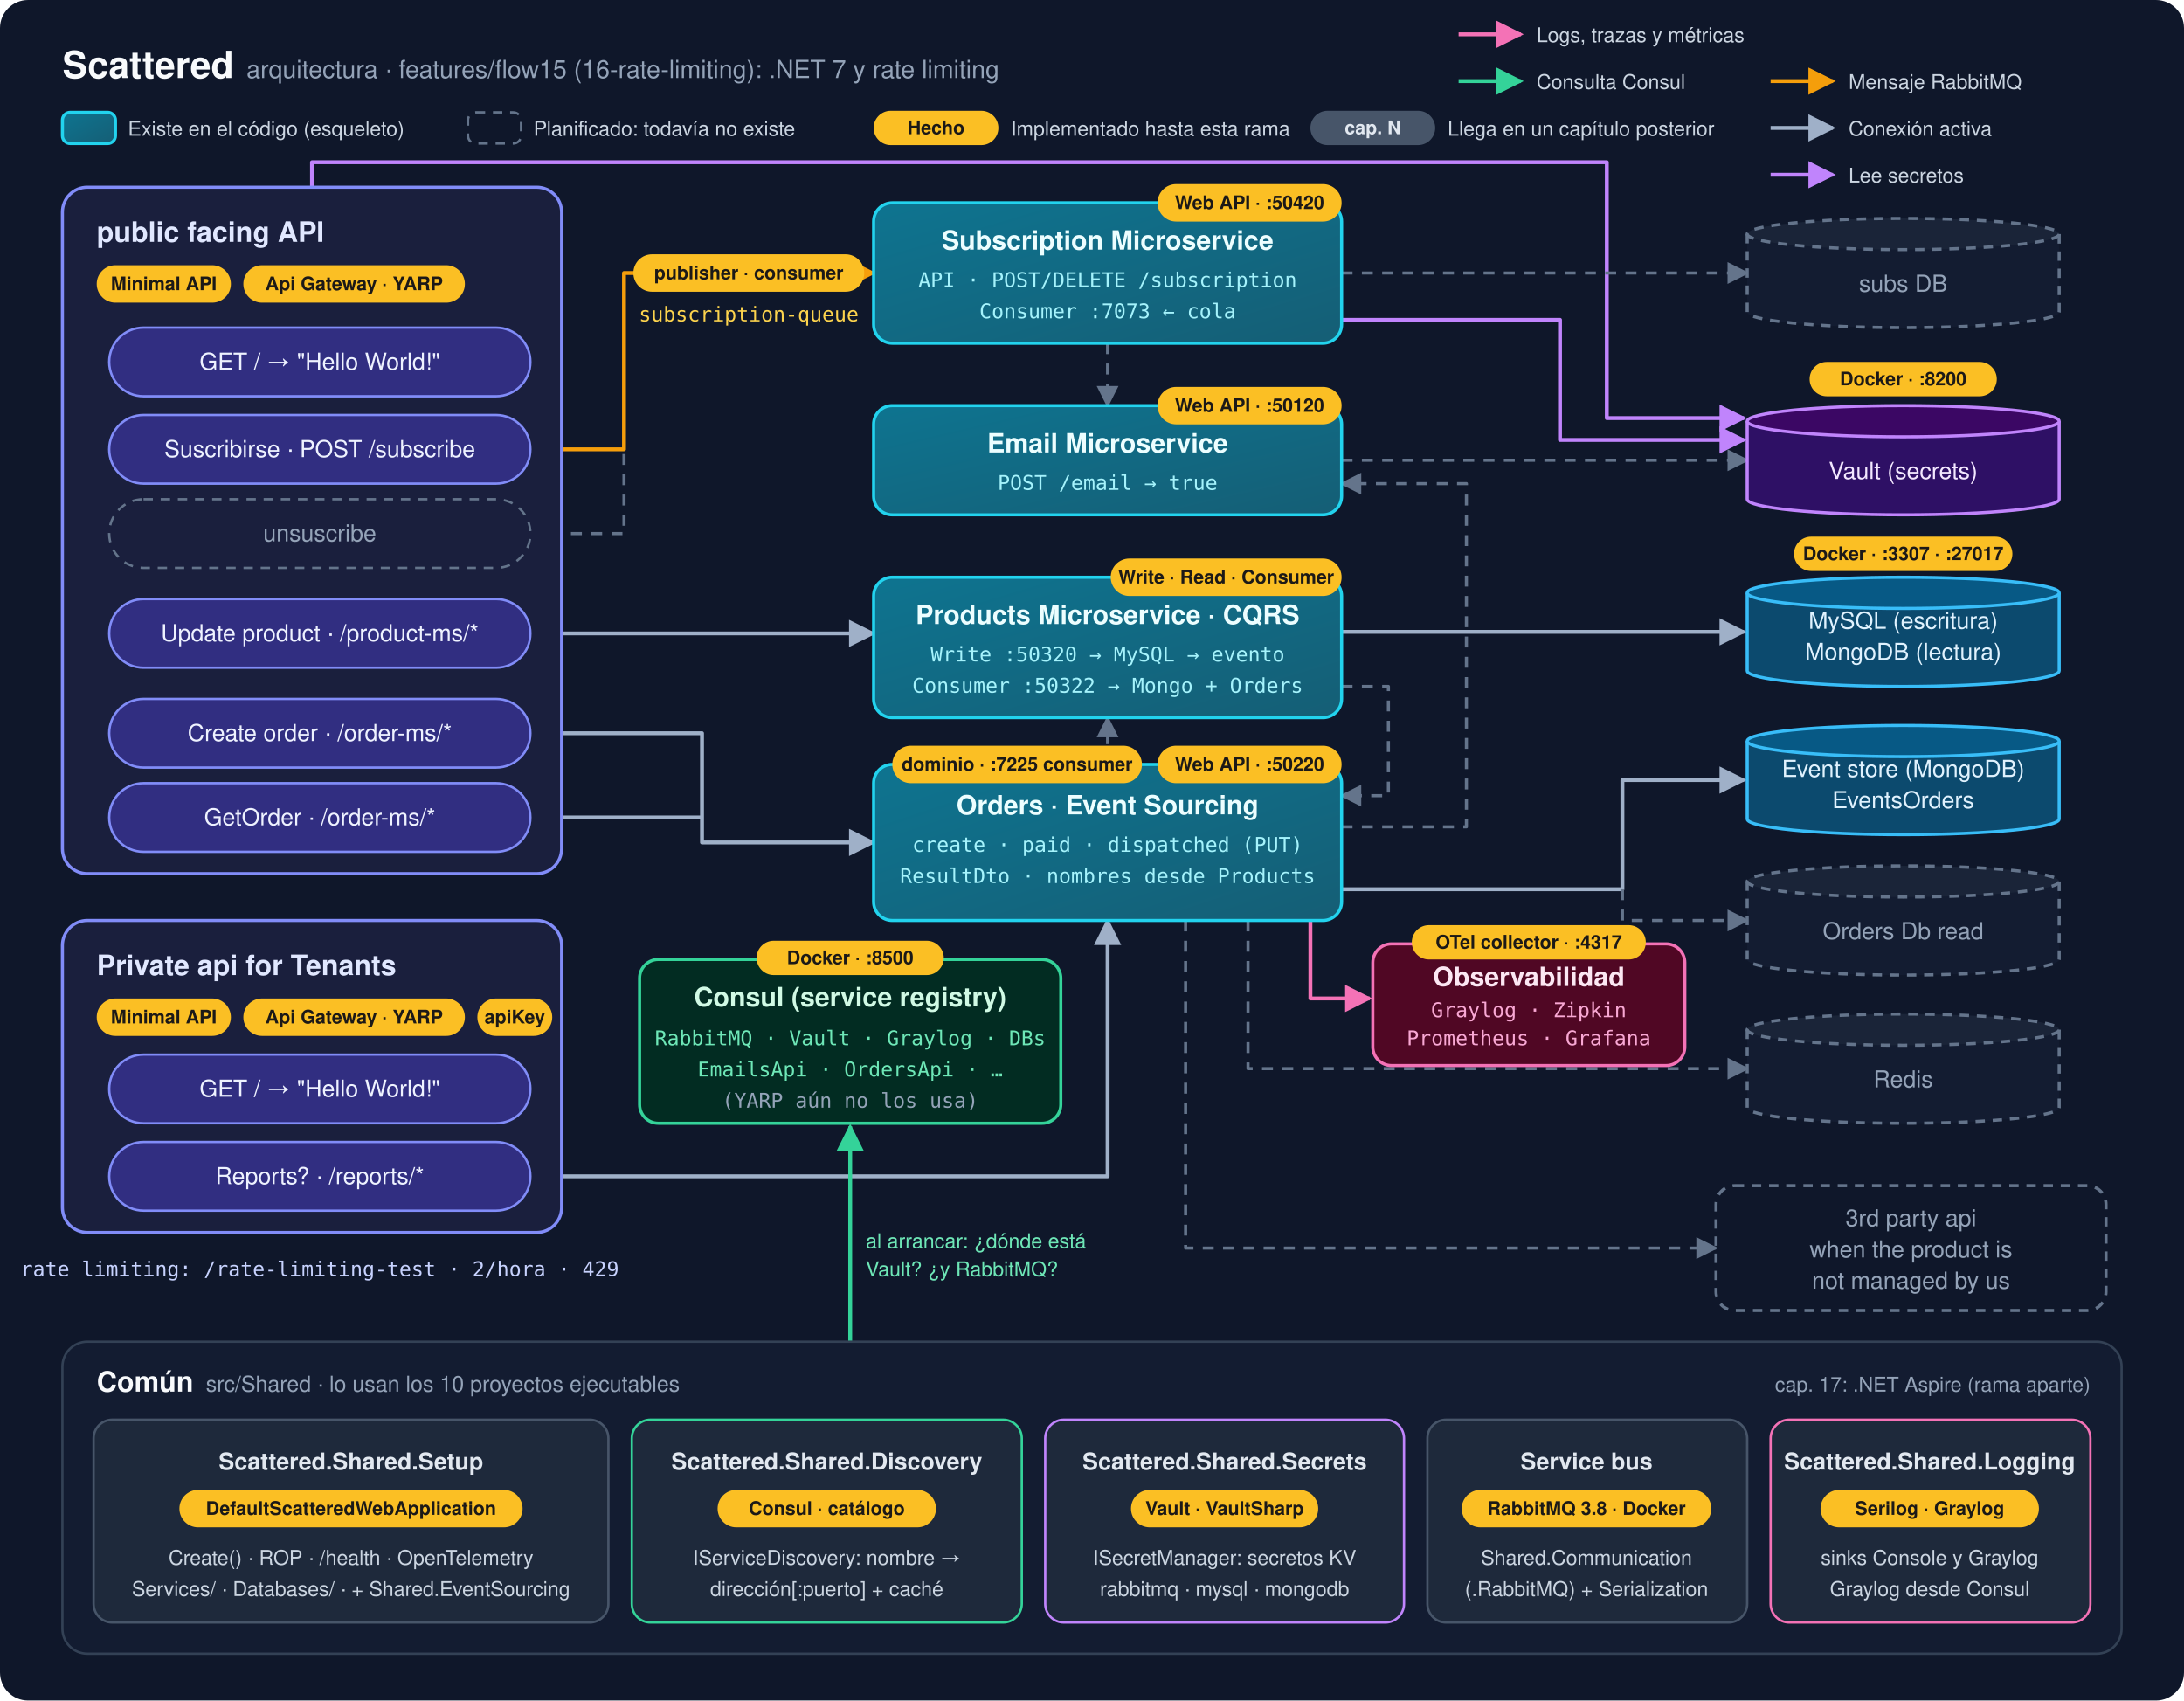
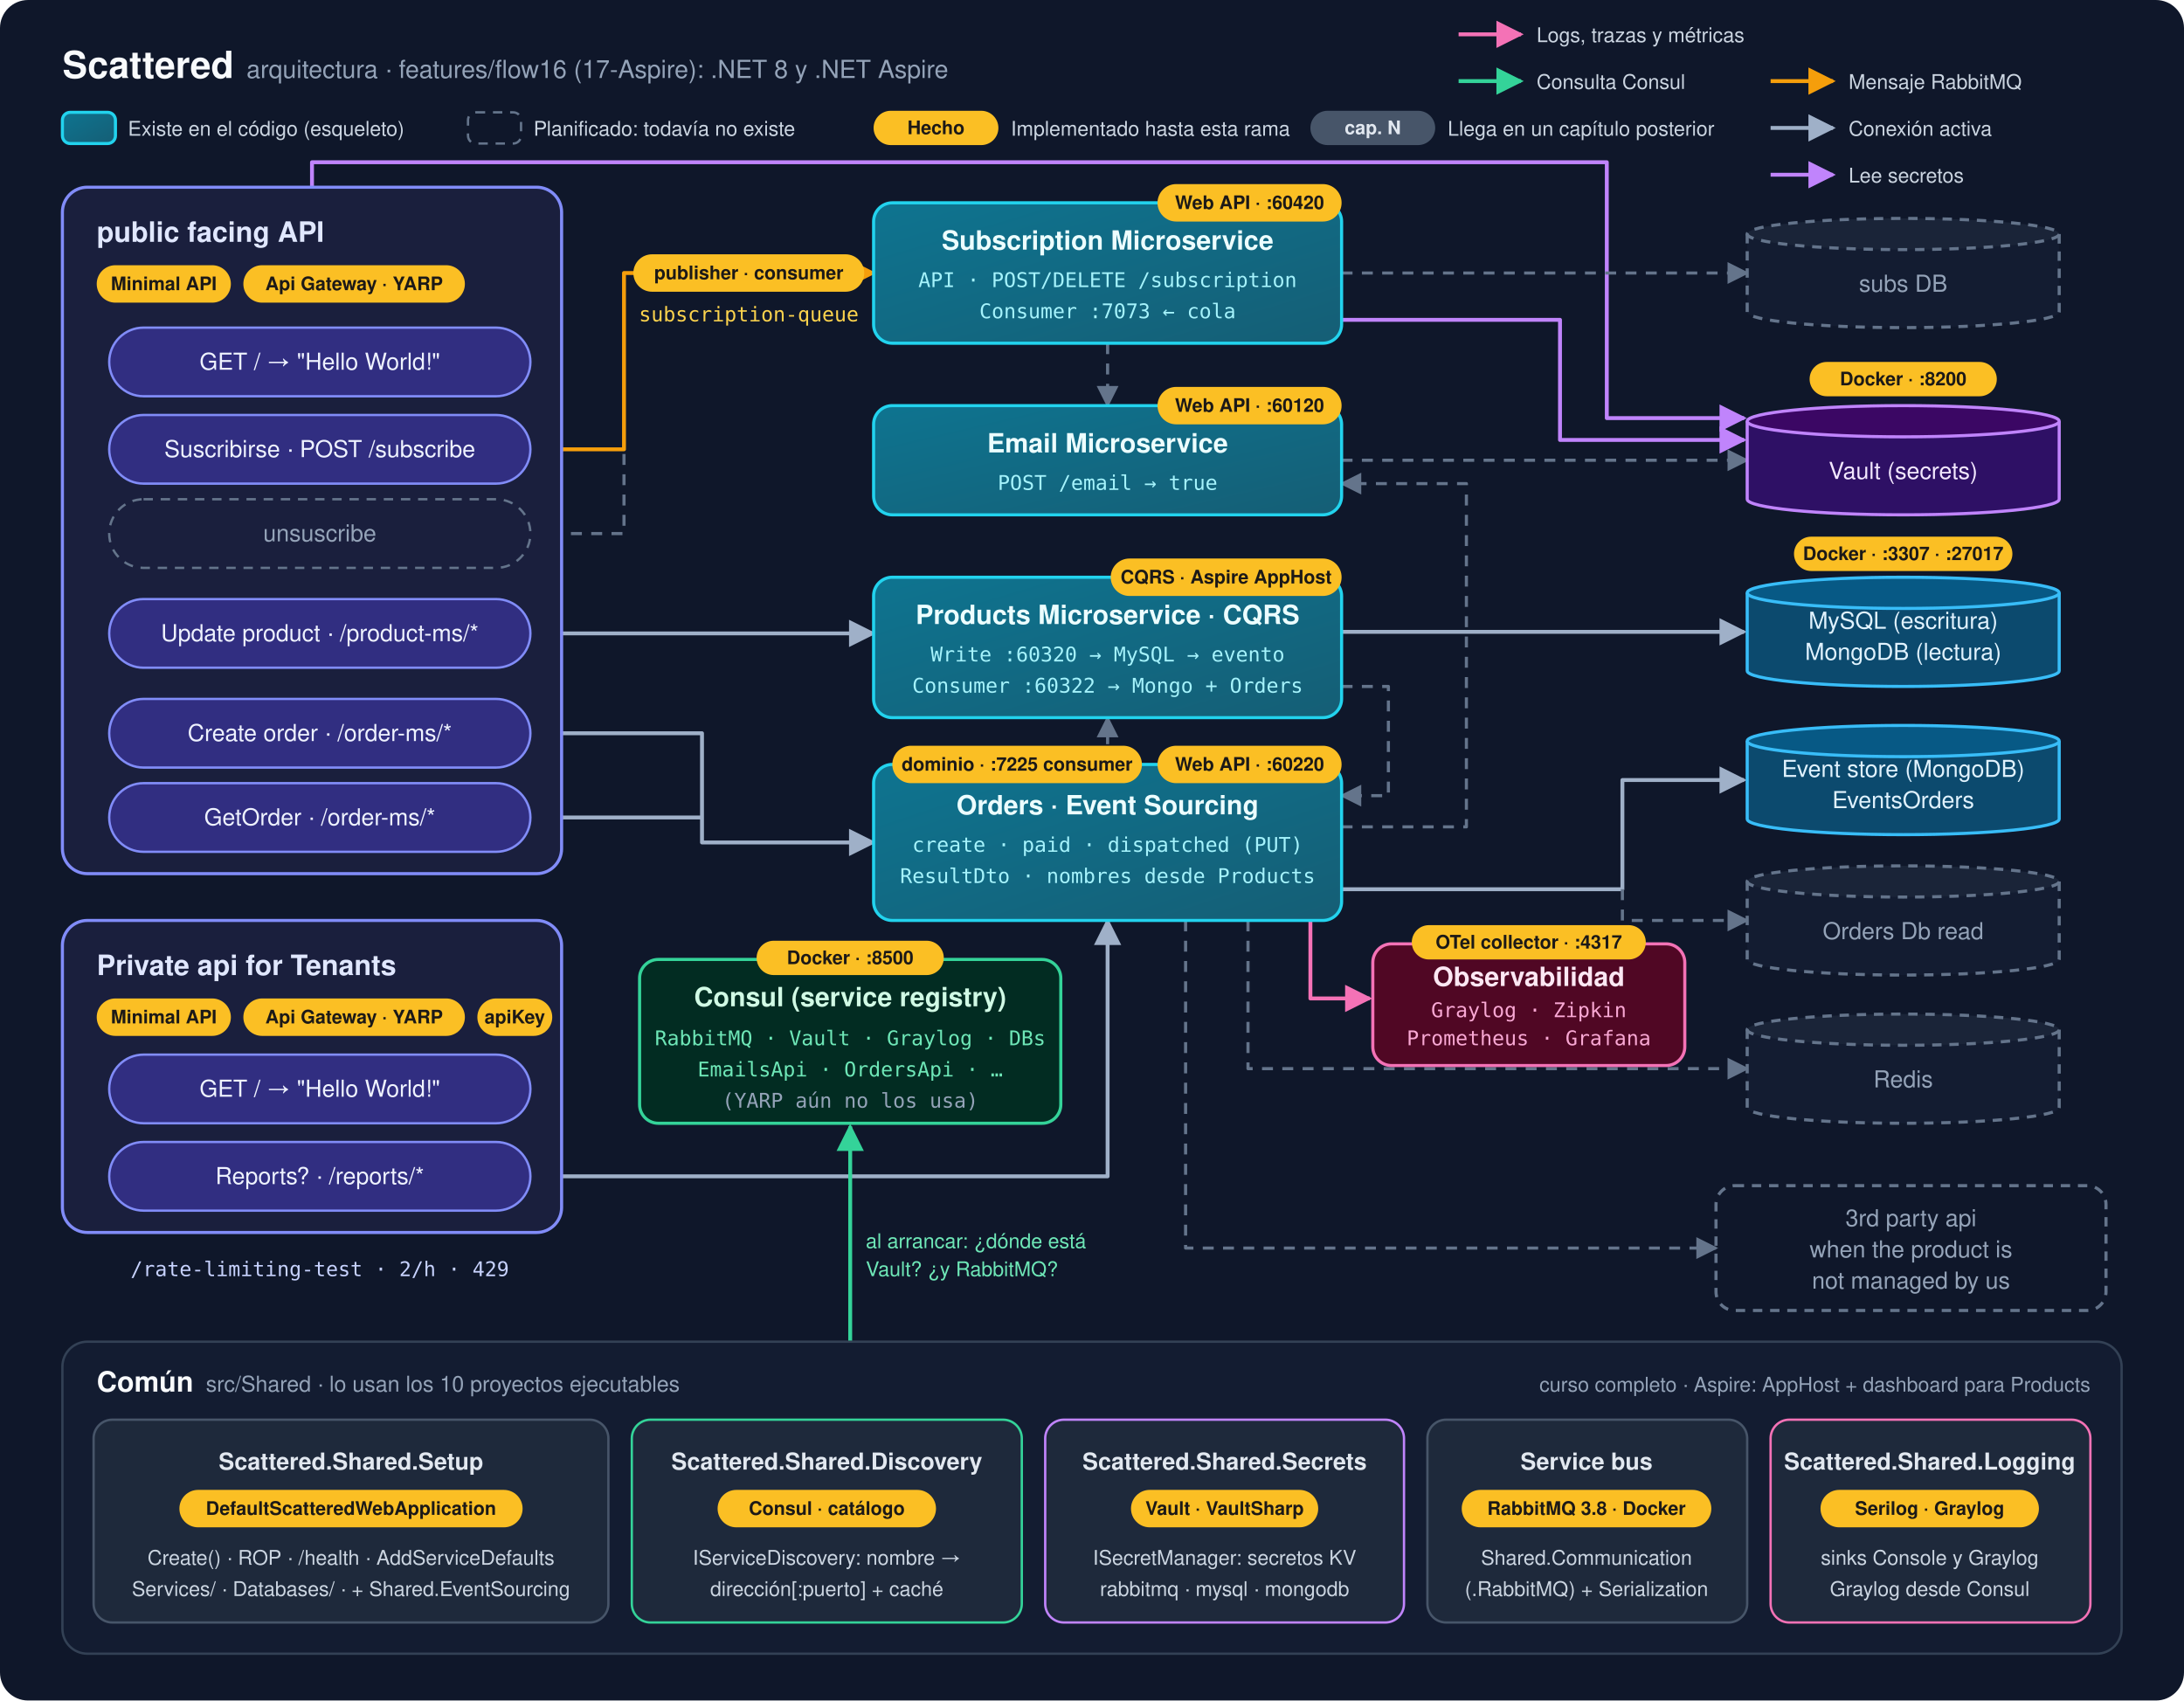
<svg xmlns="http://www.w3.org/2000/svg" viewBox="0 0 1400 1090" width="1400" height="1090" font-family="'Segoe UI', 'Helvetica Neue', Helvetica, Arial, sans-serif">
  <defs>
    <marker id="arrow" viewBox="0 0 10 10" refX="9" refY="5" markerWidth="7" markerHeight="7" orient="auto">
      <path d="M0 0 L10 5 L0 10 z" fill="#64748b" />
    </marker>
    <marker id="arrow-async" viewBox="0 0 10 10" refX="9" refY="5" markerWidth="7" markerHeight="7" orient="auto">
      <path d="M0 0 L10 5 L0 10 z" fill="#f59e0b" />
    </marker>
    <marker id="arrow-live" viewBox="0 0 10 10" refX="9" refY="5" markerWidth="7" markerHeight="7" orient="auto">
      <path d="M0 0 L10 5 L0 10 z" fill="#9fb0c8" />
    </marker>
    <marker id="arrow-discovery" viewBox="0 0 10 10" refX="9" refY="5" markerWidth="7" markerHeight="7" orient="auto">
      <path d="M0 0 L10 5 L0 10 z" fill="#34d399" />
    </marker>
    <marker id="arrow-log" viewBox="0 0 10 10" refX="9" refY="5" markerWidth="7" markerHeight="7" orient="auto">
      <path d="M0 0 L10 5 L0 10 z" fill="#f472b6" />
    </marker>
    <marker id="arrow-secret" viewBox="0 0 10 10" refX="9" refY="5" markerWidth="7" markerHeight="7" orient="auto">
      <path d="M0 0 L10 5 L0 10 z" fill="#c084fc" />
    </marker>
    <linearGradient id="svc" x1="0" y1="0" x2="1" y2="1">
      <stop offset="0" stop-color="#0e7490" />
      <stop offset="1" stop-color="#155e75" />
    </linearGradient>
    <g id="db-live">
      <path d="M0 10 v50 a100 10 0 0 0 200 0 v-50" fill="#2e1065" stroke="#c084fc" stroke-width="2" />
      <ellipse cx="100" cy="10" rx="100" ry="10" fill="#3b0764" stroke="#c084fc" stroke-width="2" />
    </g>
    <g id="db-data">
      <path d="M0 10 v50 a100 10 0 0 0 200 0 v-50" fill="#0c4a6e" stroke="#38bdf8" stroke-width="2" />
      <ellipse cx="100" cy="10" rx="100" ry="10" fill="#075985" stroke="#38bdf8" stroke-width="2" />
    </g>
    <g id="db">
      <path d="M0 10 v50 a100 10 0 0 0 200 0 v-50" fill="#131c31" stroke="#64748b" stroke-width="2" stroke-dasharray="6 5" />
      <ellipse cx="100" cy="10" rx="100" ry="10" fill="#1a2438" stroke="#64748b" stroke-width="2" stroke-dasharray="6 5" />
    </g>
  </defs>
  <style>
    .plan { fill: none; stroke: #64748b; stroke-width: 2; stroke-dasharray: 7 6; stroke-linejoin: round; marker-end: url(#arrow); }
    .async-live { fill: none; stroke: #f59e0b; stroke-width: 2.5; stroke-linejoin: round; marker-end: url(#arrow-async); }
    .tag-warn { fill: #f87171; }
    .secret-live { fill: none; stroke: #c084fc; stroke-width: 2.5; stroke-linejoin: round; marker-end: url(#arrow-secret); }
    .discovery-live { fill: none; stroke: #34d399; stroke-width: 2.5; stroke-linejoin: round; marker-end: url(#arrow-discovery); }
    .log-live { fill: none; stroke: #f472b6; stroke-width: 2.5; stroke-linejoin: round; marker-end: url(#arrow-log); }
    .logs { fill: #500724; stroke: #f472b6; stroke-width: 2; }
    .registry { fill: #022c22; stroke: #34d399; stroke-width: 2; }
    .line { fill: none; stroke: #9fb0c8; stroke-width: 2.5; stroke-linejoin: round; marker-end: url(#arrow-live); }
    .join { fill: none; stroke: #9fb0c8; stroke-width: 2.5; stroke-linejoin: round; }
    .plan-join { fill: none; stroke: #64748b; stroke-width: 2; stroke-dasharray: 7 6; stroke-linejoin: round; }
    .gateway { fill: #1a1f3d; stroke: #818cf8; stroke-width: 2; }
    .gateway-title { fill: #e0e7ff; font-size: 18px; font-weight: 600; }
    .endpoint { fill: #312e81; stroke: #818cf8; stroke-width: 1.5; }
    .endpoint-text { fill: #eef2ff; font-size: 15px; text-anchor: middle; }
    .planned { fill: none; stroke: #64748b; stroke-width: 1.5; stroke-dasharray: 6 5; }
    .planned-text { fill: #94a3b8; font-size: 15px; text-anchor: middle; }
    .service { fill: url(#svc); stroke: #22d3ee; stroke-width: 2; }
    .service-text { fill: #ecfeff; font-size: 17px; font-weight: 600; text-anchor: middle; }
    .code { fill: #a5f3fc; font-size: 13px; text-anchor: middle; font-family: 'SFMono-Regular', Menlo, Consolas, monospace; }
    .db-text { fill: #94a3b8; font-size: 15px; text-anchor: middle; }
    .external { fill: none; stroke: #64748b; stroke-width: 2; stroke-dasharray: 6 5; }
    .tag { fill: #fbbf24; }
    .tag-next { fill: #475569; }
    .tag-text { fill: #1c1917; font-size: 12px; font-weight: 700; text-anchor: middle; }
    .tag-next-text { fill: #e2e8f0; font-size: 12px; font-weight: 700; text-anchor: middle; }
    .panel { fill: #131c31; stroke: #334155; stroke-width: 1.5; }
    .card { fill: #1e293b; stroke: #475569; stroke-width: 1.5; }
    .card-text { fill: #e2e8f0; font-size: 15px; font-weight: 600; text-anchor: middle; }
    .card-note { fill: #cbd5e1; font-size: 13px; text-anchor: middle; }
    .muted { fill: #94a3b8; }
    .legend { fill: #cbd5e1; font-size: 13px; }
  </style>
  <rect width="1400" height="1090" rx="18" fill="#0f172a" />
  <text x="40" y="50" fill="#f8fafc" font-size="24" font-weight="700">Scattered</text>
-   <text x="158" y="50" fill="#94a3b8" font-size="16">arquitectura · features/flow15 (16-rate-limiting): .NET 7 y rate limiting</text>
+   <text x="158" y="50" fill="#94a3b8" font-size="16">arquitectura · features/flow16 (17-Aspire): .NET 8 y .NET Aspire</text>
  <rect x="40" y="72" width="34" height="20" rx="5" class="service" />
  <text class="legend" x="82" y="87">Existe en el código (esqueleto)</text>
  <rect x="300" y="72" width="34" height="20" rx="5" class="planned" />
  <text class="legend" x="342" y="87">Planificado: todavía no existe</text>
  <rect class="tag" x="560" y="71" width="80" height="22" rx="11" />
  <text class="tag-text" x="600" y="86">Hecho</text>
  <text class="legend" x="648" y="87">Implementado hasta esta rama</text>
  <rect class="tag-next" x="840" y="71" width="80" height="22" rx="11" />
  <text class="tag-next-text" x="880" y="86">cap. N</text>
  <text class="legend" x="928" y="87">Llega en un capítulo posterior</text>
  <path class="line" d="M1135 82 H1175" />
  <text class="legend" x="1185" y="87">Conexión activa</text>
  <path class="async-live" d="M1135 52 H1175" />
  <text class="legend" x="1185" y="57">Mensaje RabbitMQ</text>
  <path class="secret-live" d="M1135 112 H1175" />
  <text class="legend" x="1185" y="117">Lee secretos</text>
  <path class="discovery-live" d="M935 52 H975" />
  <text class="legend" x="985" y="57">Consulta Consul</text>
  <path class="log-live" d="M935 22 H975" />
  <text class="legend" x="985" y="27">Logs, trazas y métricas</text>
  <path class="async-live" d="M340 288 H400 V175 H560" />
  <path class="plan-join" d="M340 342 H400 V288" />
  <path class="line" d="M340 406 H560" />
  <path class="line" d="M340 470 H450 V540 H560" />
  <path class="join" d="M340 524 H450" />
  <path class="line" d="M340 754 H710 V590" />
  <path class="plan" d="M710 220 V260" />
  <path class="secret-live" d="M860 205 H1000 V282 H1118" />
  <path class="secret-live" d="M200 120 V104 H1030 V268 H1118" />
  <path class="plan" d="M710 490 V460" />
  <path class="plan" d="M860 440 H890 V510 H860" />
  <path class="plan" d="M860 530 H940 V310 H860" />
  <path class="plan" d="M860 175 H1120" />
  <path class="plan" d="M860 295 H1120" />
  <path class="line" d="M860 405 H1118" />
  <path class="line" d="M860 570 H1040 V500 H1118" />
  <path class="plan" d="M1040 570 V590 H1120" />
  <path class="plan" d="M800 590 V685 H1120" />
  <path class="plan" d="M760 590 V800 H1100" />
  <path class="discovery-live" d="M545 860 V722" />
  <path class="log-live" d="M840 590 V640 H878" />
  <rect class="gateway" x="40" y="120" width="320" height="440" rx="16" />
  <text class="gateway-title" x="62" y="155">public facing API</text>
  <rect class="tag" x="62" y="170" width="86" height="24" rx="12" />
  <text class="tag-text" x="105" y="186">Minimal API</text>
  <rect class="tag" x="156" y="170" width="142" height="24" rx="12" />
  <text class="tag-text" x="227" y="186">Api Gateway · YARP</text>
  <rect class="endpoint" x="70" y="210" width="270" height="44" rx="22" />
  <text class="endpoint-text" x="205" y="237">GET /  →  "Hello World!"</text>
  <rect class="endpoint" x="70" y="266" width="270" height="44" rx="22" />
  <text class="endpoint-text" x="205" y="293">Suscribirse · POST /subscribe</text>
  <rect class="planned" x="70" y="320" width="270" height="44" rx="22" />
  <text class="planned-text" x="205" y="347">unsuscribe</text>
  <rect class="endpoint" x="70" y="384" width="270" height="44" rx="22" />
  <text class="endpoint-text" x="205" y="411">Update product · /product-ms/*</text>
  <rect class="endpoint" x="70" y="448" width="270" height="44" rx="22" />
  <text class="endpoint-text" x="205" y="475">Create order · /order-ms/*</text>
  <rect class="endpoint" x="70" y="502" width="270" height="44" rx="22" />
  <text class="endpoint-text" x="205" y="529">GetOrder · /order-ms/*</text>
  <rect class="gateway" x="40" y="590" width="320" height="200" rx="16" />
  <text class="gateway-title" x="62" y="625">Private api for Tenants</text>
  <rect class="tag" x="62" y="640" width="86" height="24" rx="12" />
  <text class="tag-text" x="105" y="656">Minimal API</text>
  <rect class="tag" x="156" y="640" width="142" height="24" rx="12" />
  <text class="tag-text" x="227" y="656">Api Gateway · YARP</text>
  <rect class="tag" x="306" y="640" width="48" height="24" rx="12" />
  <text class="tag-text" x="330" y="656">apiKey</text>
-   <text class="code" x="205" y="818" style="fill:#c7d2fe">rate limiting: /rate-limiting-test · 2/hora · 429</text>
+   <text class="code" x="205" y="818" style="fill:#c7d2fe">/rate-limiting-test · 2/h · 429</text>
  <rect class="endpoint" x="70" y="676" width="270" height="44" rx="22" />
  <text class="endpoint-text" x="205" y="703">GET /  →  "Hello World!"</text>
  <rect class="endpoint" x="70" y="732" width="270" height="44" rx="22" />
  <text class="endpoint-text" x="205" y="759">Reports? · /reports/*</text>
  <rect class="service" x="560" y="130" width="300" height="90" rx="12" />
  <text class="service-text" x="710" y="160">Subscription Microservice</text>
  <text class="code" x="710" y="184">API · POST/DELETE /subscription</text>
  <text class="code" x="710" y="204">Consumer :7073 ← cola</text>
  <rect class="tag" x="742" y="118" width="118" height="24" rx="12" />
-   <text class="tag-text" x="801" y="134">Web API · :50420</text>
+   <text class="tag-text" x="801" y="134">Web API · :60420</text>
  <rect class="service" x="560" y="260" width="300" height="70" rx="12" />
  <text class="service-text" x="710" y="290">Email Microservice</text>
  <text class="code" x="710" y="314">POST /email → true</text>
  <rect class="tag" x="742" y="248" width="118" height="24" rx="12" />
-   <text class="tag-text" x="801" y="264">Web API · :50120</text>
+   <text class="tag-text" x="801" y="264">Web API · :60120</text>
  <rect class="service" x="560" y="370" width="300" height="90" rx="12" />
  <text class="service-text" x="710" y="400">Products Microservice · CQRS</text>
-   <text class="code" x="710" y="424">Write :50320 → MySQL → evento</text>
-   <text class="code" x="710" y="444">Consumer :50322 → Mongo + Orders</text>
+   <text class="code" x="710" y="424">Write :60320 → MySQL → evento</text>
+   <text class="code" x="710" y="444">Consumer :60322 → Mongo + Orders</text>
  <rect class="tag" x="712" y="358" width="148" height="24" rx="12" />
-   <text class="tag-text" x="786" y="374">Write · Read · Consumer</text>
+   <text class="tag-text" x="786" y="374">CQRS · Aspire AppHost</text>
  <rect class="service" x="560" y="490" width="300" height="100" rx="12" />
  <text class="service-text" x="710" y="522">Orders · Event Sourcing</text>
  <text class="code" x="710" y="546">create · paid · dispatched (PUT)</text>
  <text class="code" x="710" y="566">ResultDto · nombres desde Products</text>
  <rect class="tag" x="742" y="478" width="118" height="24" rx="12" />
-   <text class="tag-text" x="801" y="494">Web API · :50220</text>
+   <text class="tag-text" x="801" y="494">Web API · :60220</text>
  <rect class="tag" x="572" y="478" width="160" height="24" rx="12" />
  <text class="tag-text" x="652" y="494">dominio · :7225 consumer</text>
  <rect class="tag" x="406" y="163" width="148" height="24" rx="12" />
  <text class="tag-text" x="480" y="179">publisher · consumer</text>
  <text class="code" x="480" y="206" style="fill:#fcd34d">subscription-queue</text>
  <rect class="logs" x="880" y="605" width="200" height="78" rx="12" />
  <text class="service-text" x="980" y="632" style="fill:#fce7f3">Observabilidad</text>
  <text class="code" x="980" y="652" style="fill:#f9a8d4">Graylog · Zipkin</text>
  <text class="code" x="980" y="670" style="fill:#f9a8d4">Prometheus · Grafana</text>
  <rect class="tag" x="905" y="593" width="150" height="22" rx="11" />
  <text class="tag-text" x="980" y="608">OTel collector · :4317</text>
  <rect class="registry" x="410" y="615" width="270" height="105" rx="12" />
  <text class="service-text" x="545" y="645" style="fill:#d1fae5">Consul (service registry)</text>
  <text class="code" x="545" y="670" style="fill:#6ee7b7">RabbitMQ · Vault · Graylog · DBs</text>
  <text class="code" x="545" y="690" style="fill:#6ee7b7">EmailsApi · OrdersApi · …</text>
  <text class="code" x="545" y="710" style="fill:#94a3b8">(YARP aún no los usa)</text>
  <rect class="tag" x="485" y="603" width="120" height="22" rx="11" />
  <text class="tag-text" x="545" y="618">Docker · :8500</text>
  <text class="legend" x="555" y="800" style="fill:#6ee7b7">al arrancar: ¿dónde está</text>
  <text class="legend" x="555" y="818" style="fill:#6ee7b7">Vault? ¿y RabbitMQ?</text>
  <use href="#db" x="1120" y="140" />
  <text class="db-text" x="1220" y="187">subs DB</text>
  <use href="#db-live" x="1120" y="260" />
  <text class="db-text" x="1220" y="307" style="fill:#f3e8ff">Vault (secrets)</text>
  <rect class="tag" x="1160" y="232" width="120" height="22" rx="11" />
  <text class="tag-text" x="1220" y="247">Docker · :8200</text>
  <use href="#db-data" x="1120" y="370" />
  <text class="db-text" x="1220" y="403" style="fill:#e0f2fe">MySQL (escritura)</text>
  <text class="db-text" x="1220" y="423" style="fill:#e0f2fe">MongoDB (lectura)</text>
  <rect class="tag" x="1150" y="344" width="140" height="22" rx="11" />
  <text class="tag-text" x="1220" y="359">Docker · :3307 · :27017</text>
  <use href="#db-data" x="1120" y="465" />
  <text class="db-text" x="1220" y="498" style="fill:#e0f2fe">Event store (MongoDB)</text>
  <text class="db-text" x="1220" y="518" style="fill:#e0f2fe">EventsOrders</text>
  <use href="#db" x="1120" y="555" />
  <text class="db-text" x="1220" y="602">Orders Db read</text>
  <use href="#db" x="1120" y="650" />
  <text class="db-text" x="1220" y="697">Redis</text>
  <rect class="external" x="1100" y="760" width="250" height="80" rx="12" />
  <text class="db-text" x="1225" y="786">3rd party api</text>
  <text class="db-text" x="1225" y="806">when the product is</text>
  <text class="db-text" x="1225" y="826">not managed by us</text>
  <rect class="panel" x="40" y="860" width="1320" height="200" rx="16" />
  <text x="62" y="892" fill="#f8fafc" font-size="18" font-weight="600">Común</text>
  <text x="132" y="892" fill="#94a3b8" font-size="14">src/Shared · lo usan los 10 proyectos ejecutables</text>
-   <text x="1340" y="892" fill="#94a3b8" font-size="13" text-anchor="end">cap. 17: .NET Aspire (rama aparte)</text>
+   <text x="1340" y="892" fill="#94a3b8" font-size="13" text-anchor="end">curso completo · Aspire: AppHost + dashboard para Products</text>
  <rect class="card" x="60" y="910" width="330" height="130" rx="12" />
  <text class="card-text" x="225" y="942">Scattered.Shared.Setup</text>
  <rect class="tag" x="115" y="955" width="220" height="24" rx="12" />
  <text class="tag-text" x="225" y="971">DefaultScatteredWebApplication</text>
-   <text class="card-note" x="225" y="1003">Create() · ROP · /health · OpenTelemetry</text>
+   <text class="card-note" x="225" y="1003">Create() · ROP · /health · AddServiceDefaults</text>
  <text class="card-note" x="225" y="1023">Services/ · Databases/ · + Shared.EventSourcing</text>
  <rect class="card" x="405" y="910" width="250" height="130" rx="12" style="stroke:#34d399" />
  <text class="card-text" x="530" y="942">Scattered.Shared.Discovery</text>
  <rect class="tag" x="460" y="955" width="140" height="24" rx="12" />
  <text class="tag-text" x="530" y="971">Consul · catálogo</text>
  <text class="card-note" x="530" y="1003">IServiceDiscovery: nombre →</text>
  <text class="card-note" x="530" y="1023">dirección[:puerto] + caché</text>
  <rect class="card" x="670" y="910" width="230" height="130" rx="12" style="stroke:#c084fc" />
  <text class="card-text" x="785" y="942">Scattered.Shared.Secrets</text>
  <rect class="tag" x="725" y="955" width="120" height="24" rx="12" />
  <text class="tag-text" x="785" y="971">Vault · VaultSharp</text>
  <text class="card-note" x="785" y="1003">ISecretManager: secretos KV</text>
  <text class="card-note" x="785" y="1023">rabbitmq · mysql · mongodb</text>
  <rect class="card" x="915" y="910" width="205" height="130" rx="12" />
  <text class="card-text" x="1017" y="942">Service bus</text>
  <rect class="tag" x="937" y="955" width="160" height="24" rx="12" />
  <text class="tag-text" x="1017" y="971">RabbitMQ 3.8 · Docker</text>
  <text class="card-note" x="1017" y="1003">Shared.Communication</text>
  <text class="card-note" x="1017" y="1023">(.RabbitMQ) + Serialization</text>
  <rect class="card" x="1135" y="910" width="205" height="130" rx="12" style="stroke:#f472b6" />
  <text class="card-text" x="1237" y="942">Scattered.Shared.Logging</text>
  <rect class="tag" x="1167" y="955" width="140" height="24" rx="12" />
  <text class="tag-text" x="1237" y="971">Serilog · Graylog</text>
  <text class="card-note" x="1237" y="1003">sinks Console y Graylog</text>
  <text class="card-note" x="1237" y="1023">Graylog desde Consul</text>
</svg>
